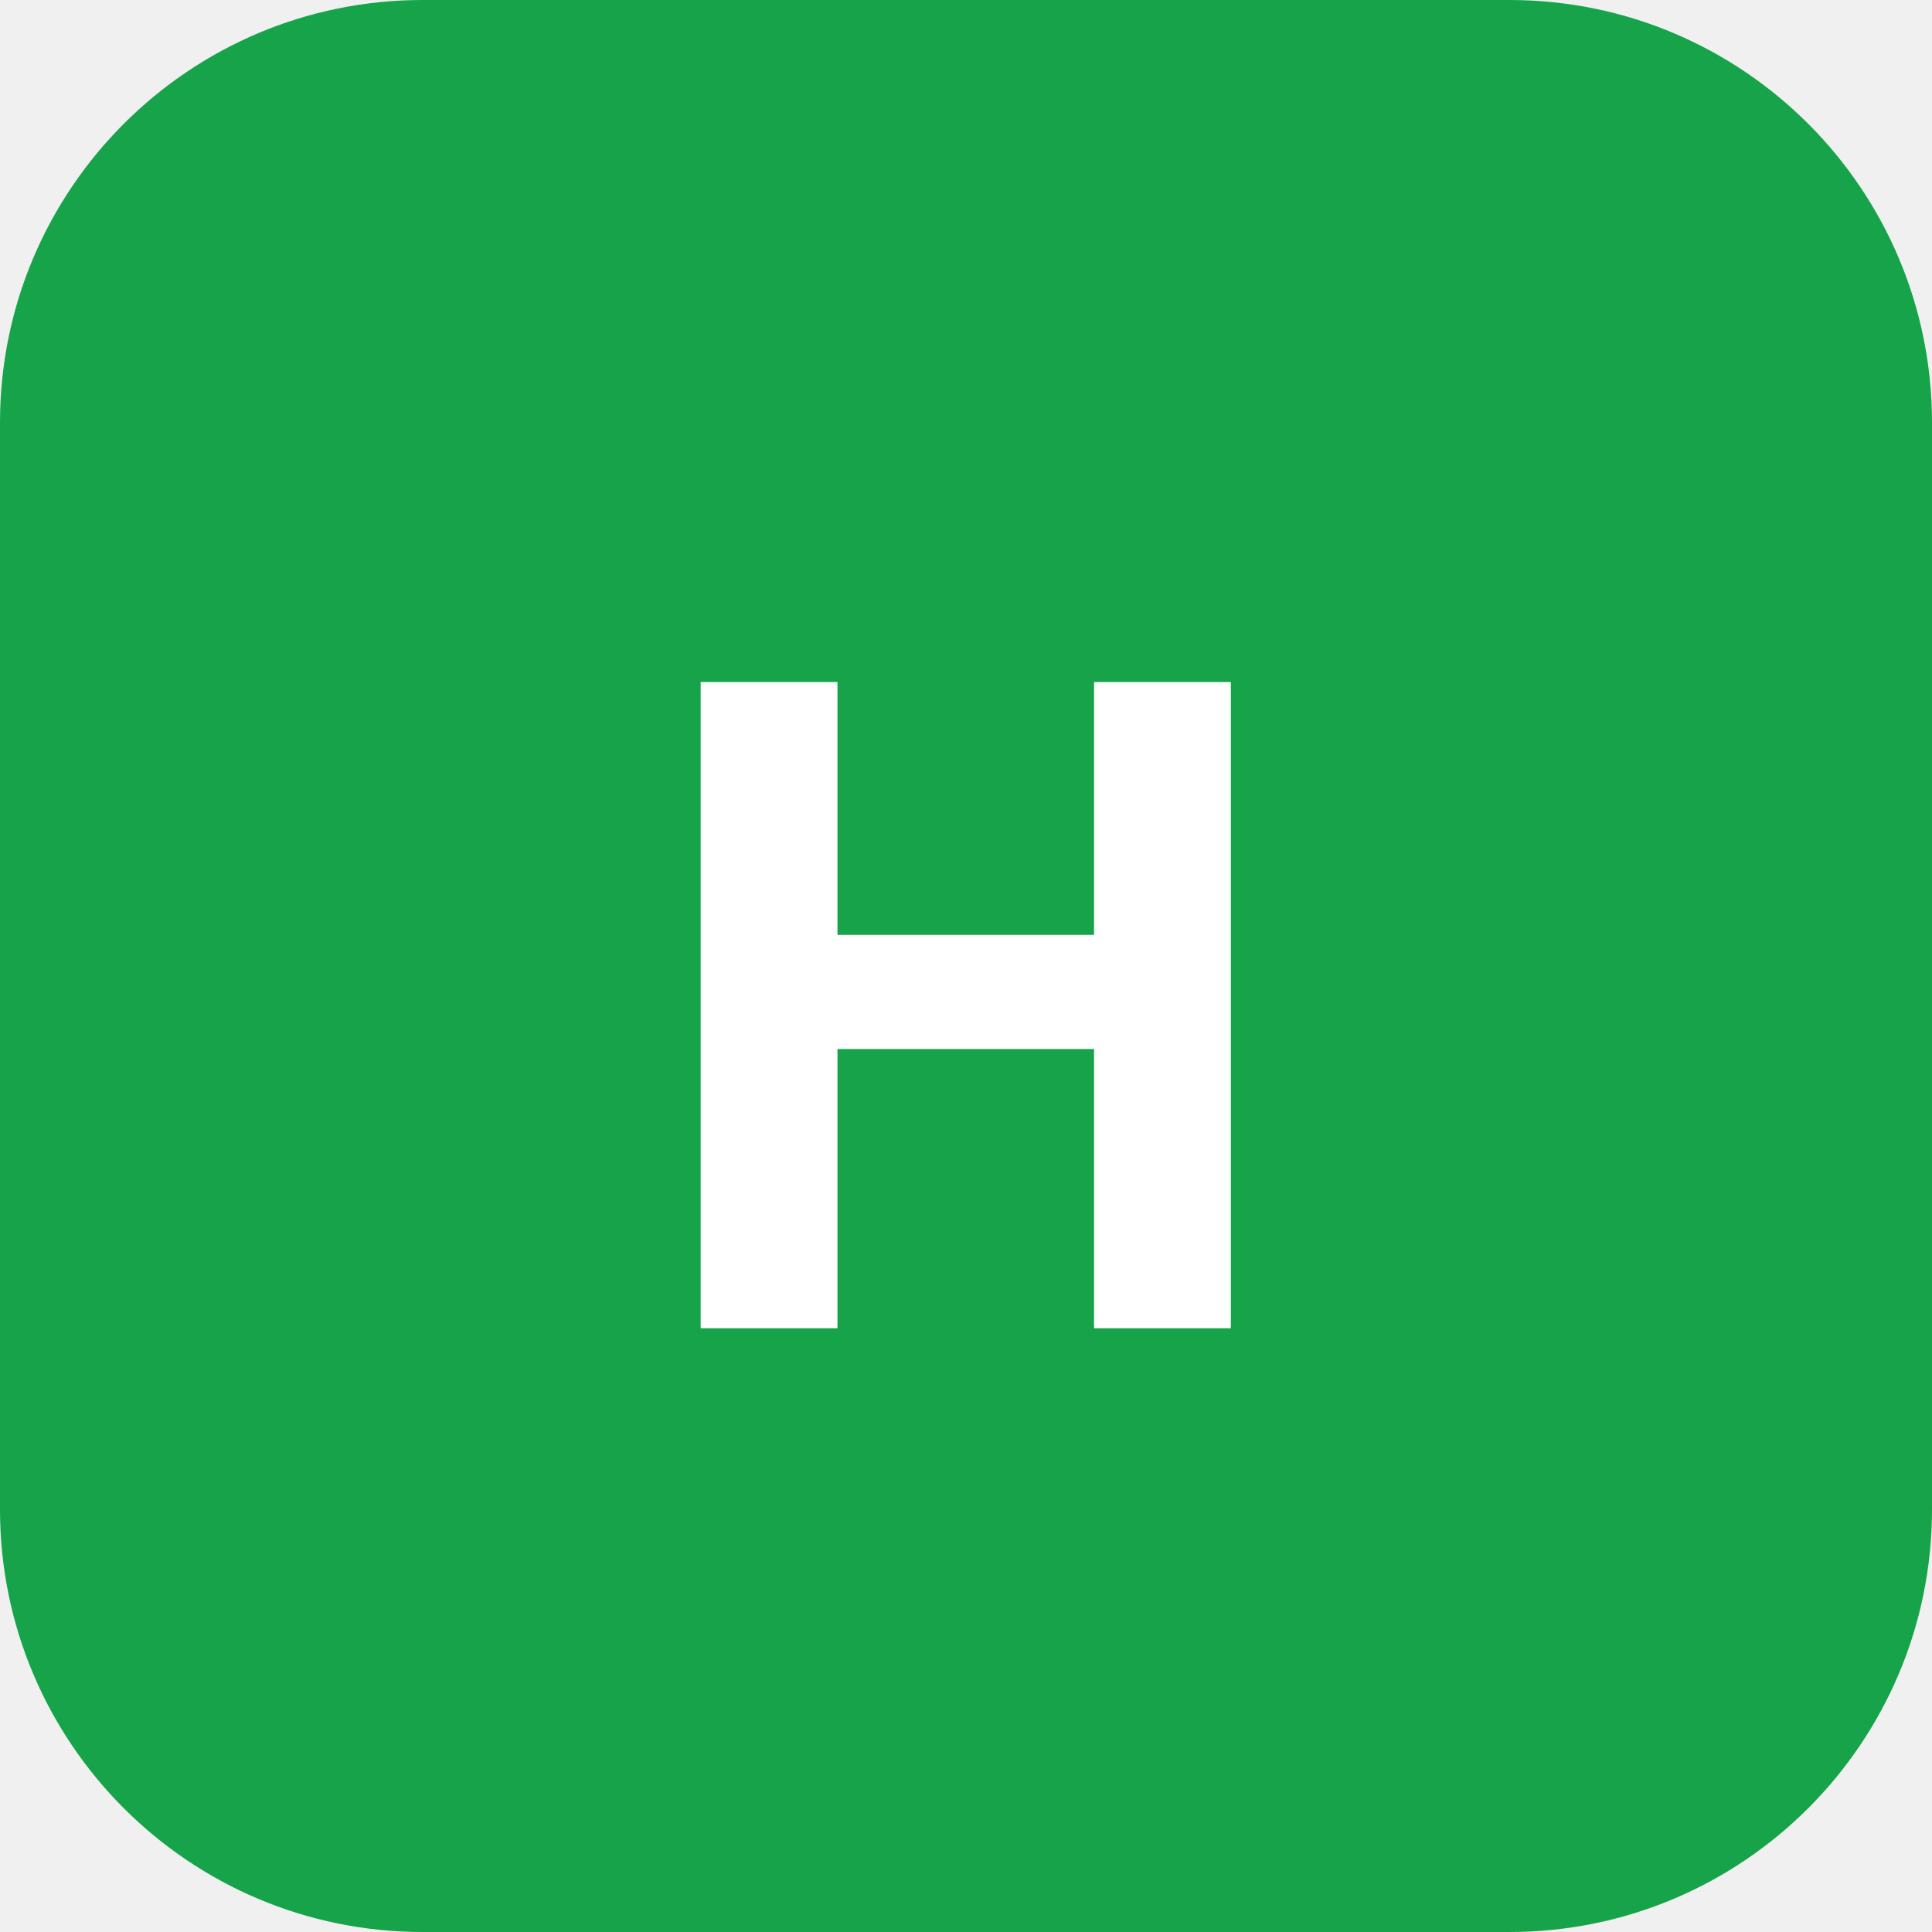
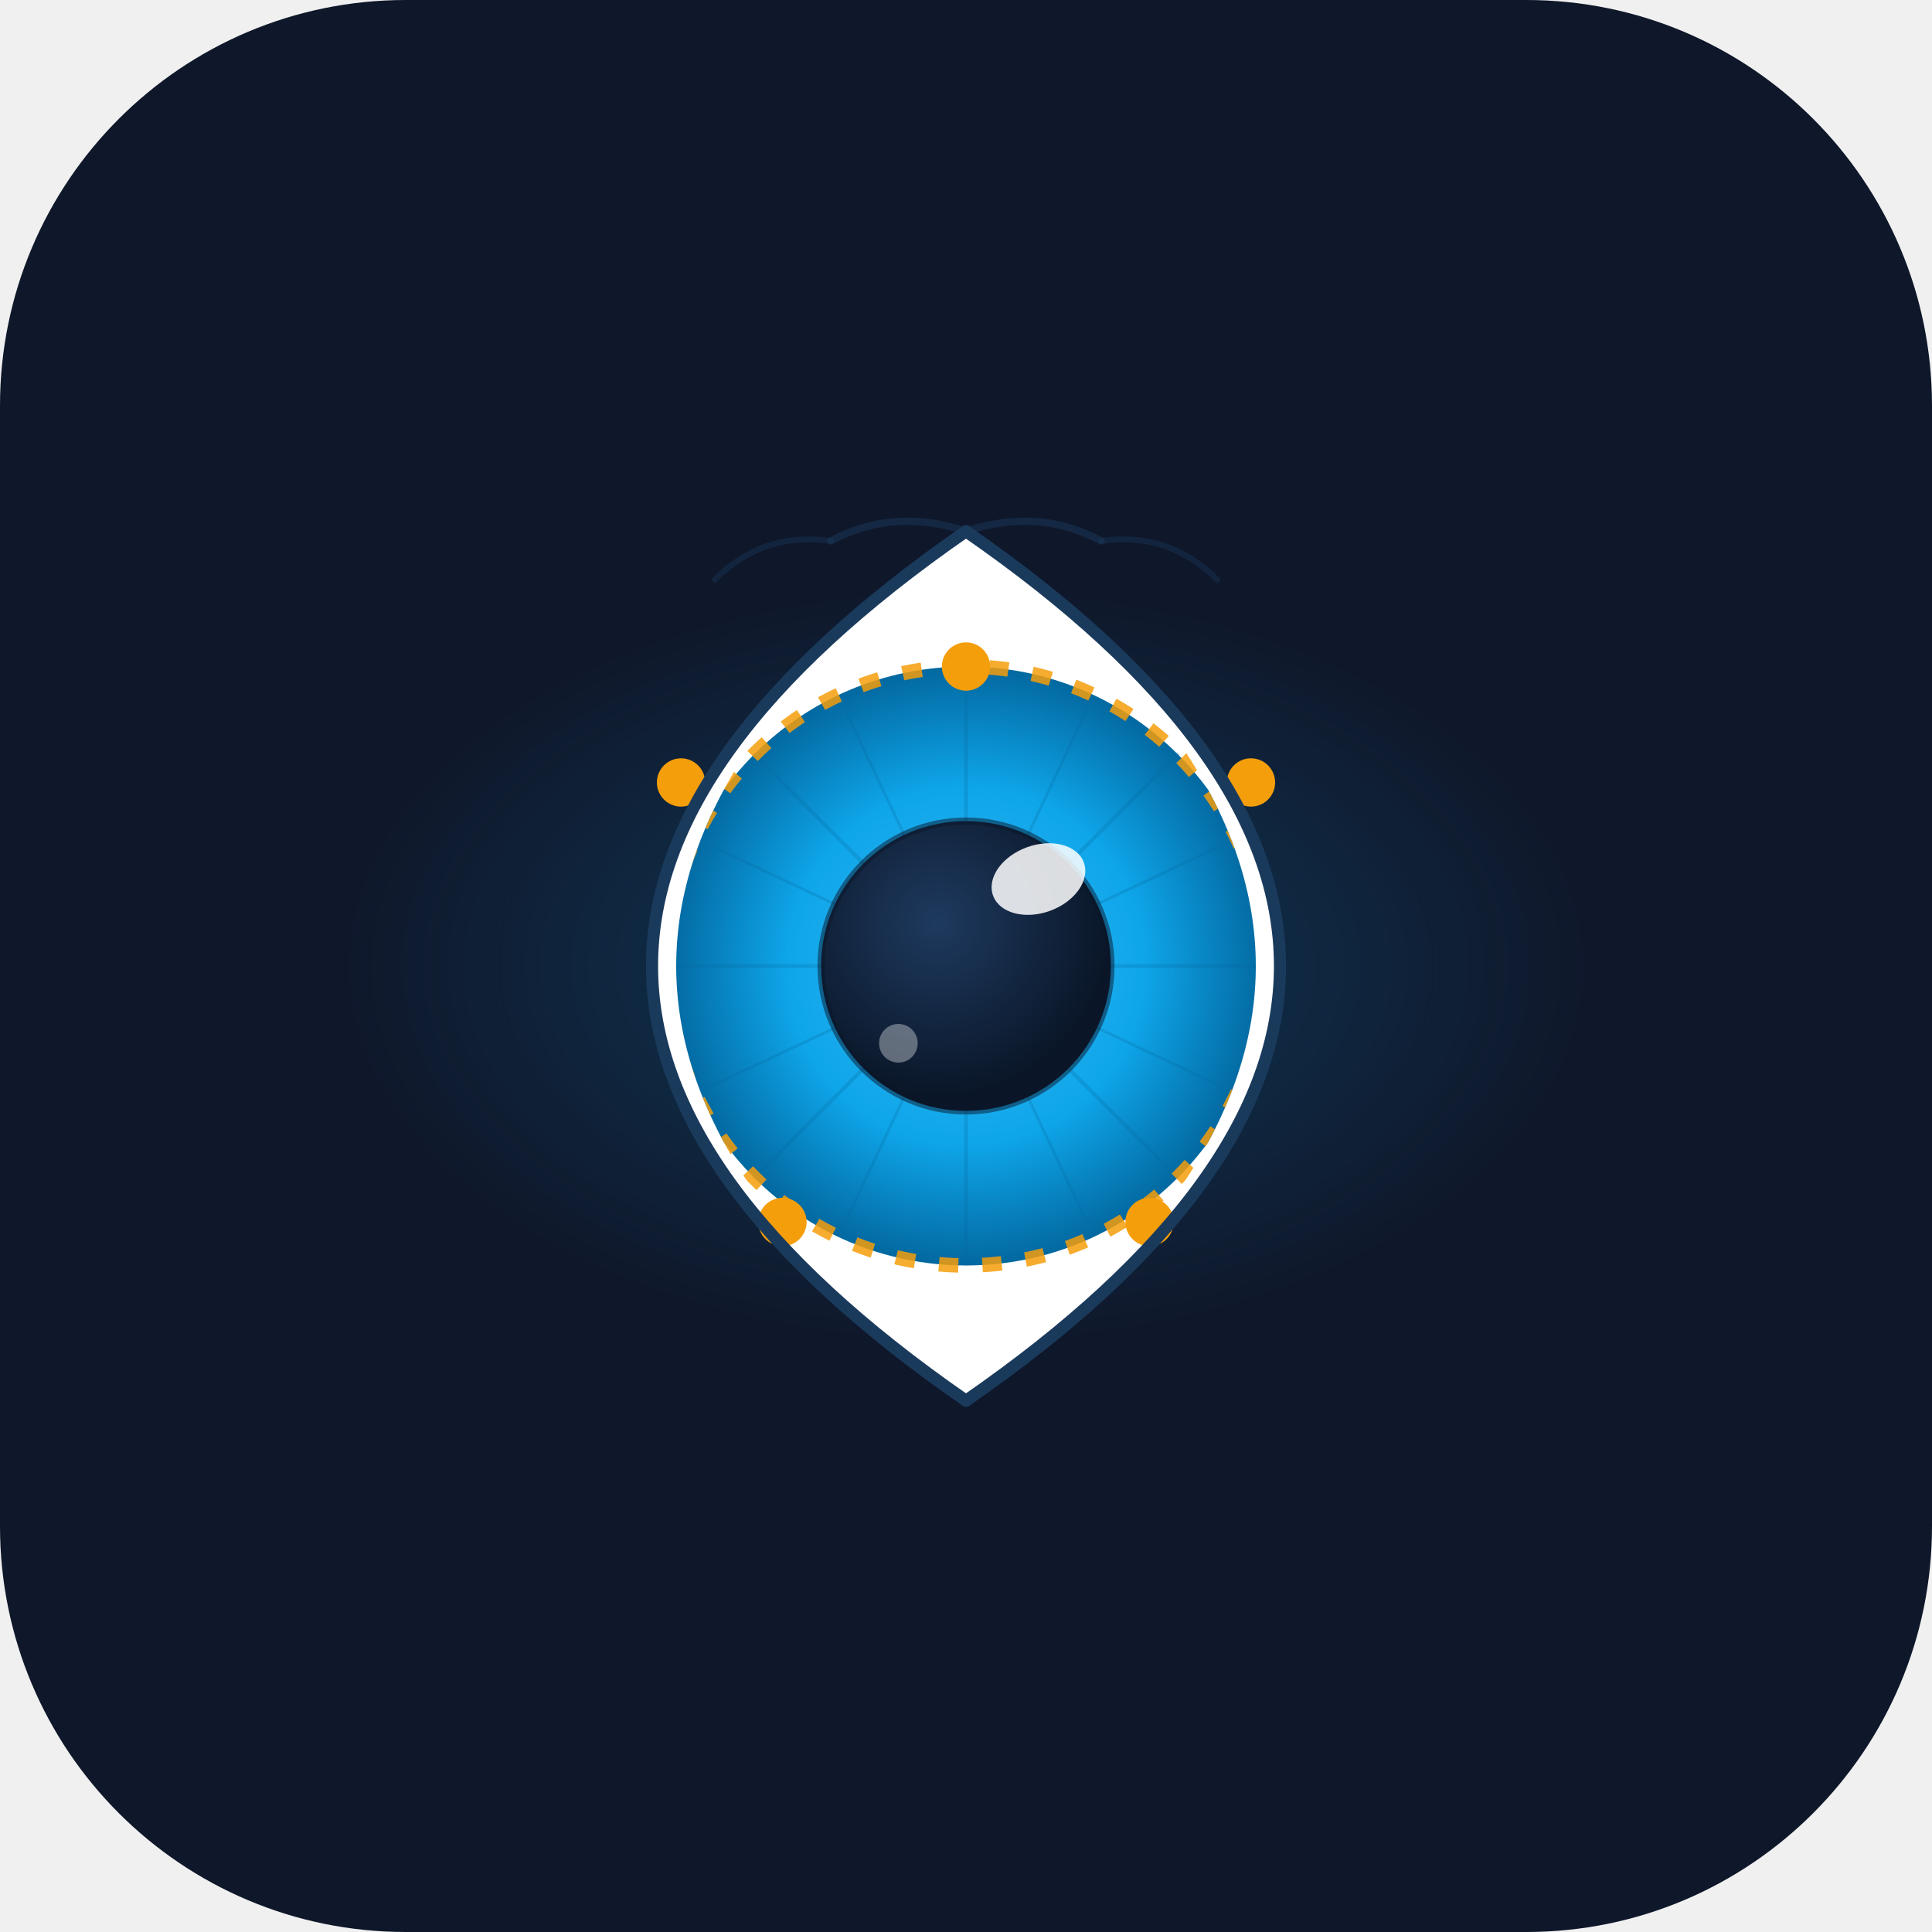
- <svg xmlns="http://www.w3.org/2000/svg" viewBox="0 0 32 32">
-   <rect width="32" height="32" rx="7" fill="#16a34a" />
-   <text x="16" y="22" text-anchor="middle" fill="#ffffff" font-family="system-ui,sans-serif" font-size="15" font-weight="700">H</text>
+ <svg xmlns="http://www.w3.org/2000/svg" viewBox="0 0 400 400" role="img">
+   <defs>
+     <radialGradient id="irisGrad" cx="50%" cy="50%" r="50%">
+       <stop offset="0%" stop-color="#38BDF8" />
+       <stop offset="60%" stop-color="#0EA5E9" />
+       <stop offset="100%" stop-color="#0369A1" />
+     </radialGradient>
+     <radialGradient id="pupilGrad" cx="40%" cy="35%" r="60%">
+       <stop offset="0%" stop-color="#1E3A5F" />
+       <stop offset="100%" stop-color="#0A1628" />
+     </radialGradient>
+     <radialGradient id="glowGrad" cx="50%" cy="50%" r="50%">
+       <stop offset="0%" stop-color="#0EA5E9" stop-opacity="0.25" />
+       <stop offset="100%" stop-color="#0EA5E9" stop-opacity="0" />
+     </radialGradient>
+     <clipPath id="eyeClip">
+       <path d="M200,110 Q320,200 200,290 Q80,200 200,110 Z" />
+     </clipPath>
+   </defs>
+   <rect width="400" height="400" rx="84" fill="#0F172A" />
+   <ellipse cx="200" cy="200" rx="130" ry="80" fill="url(#glowGrad)" />
+   <path d="M200,110 Q330,200 200,290 Q70,200 200,110 Z" fill="#FFFFFF" />
+   <path d="M200,110 Q330,200 200,290 Q70,200 200,110 Z" fill="none" stroke="#CBD5E1" stroke-width="1" />
+   <circle cx="200" cy="200" r="62" fill="url(#irisGrad)" clip-path="url(#eyeClip)" />
+   <g clip-path="url(#eyeClip)" opacity="0.25" stroke="#0369A1">
+     <line x1="200" y1="138" x2="200" y2="262" stroke-width="0.8" />
+     <line x1="138" y1="200" x2="262" y2="200" stroke-width="0.8" />
+     <line x1="156" y1="156" x2="244" y2="244" stroke-width="0.8" />
+     <line x1="244" y1="156" x2="156" y2="244" stroke-width="0.8" />
+     <line x1="147" y1="175" x2="253" y2="225" stroke-width="0.6" />
+     <line x1="175" y1="147" x2="225" y2="253" stroke-width="0.6" />
+     <line x1="253" y1="175" x2="147" y2="225" stroke-width="0.6" />
+     <line x1="225" y1="147" x2="175" y2="253" stroke-width="0.6" />
+   </g>
+   <circle cx="200" cy="200" r="62" fill="none" stroke="#F59E0B" stroke-width="3" stroke-dasharray="4 5" clip-path="url(#eyeClip)" opacity="0.85" />
+   <circle cx="200" cy="138" r="5" fill="#F59E0B" />
+   <circle cx="259" cy="162" r="5" fill="#F59E0B" />
+   <circle cx="238" cy="253" r="5" fill="#F59E0B" />
+   <circle cx="162" cy="253" r="5" fill="#F59E0B" />
+   <circle cx="141" cy="162" r="5" fill="#F59E0B" />
+   <circle cx="200" cy="200" r="30" fill="url(#pupilGrad)" clip-path="url(#eyeClip)" />
+   <circle cx="200" cy="200" r="30" fill="none" stroke="#0A1628" stroke-width="1.5" clip-path="url(#eyeClip)" opacity="0.5" />
+   <ellipse cx="215" cy="182" rx="10" ry="7" fill="#FFFFFF" opacity="0.85" transform="rotate(-20,215,182)" clip-path="url(#eyeClip)" />
+   <circle cx="186" cy="216" r="4" fill="#FFFFFF" opacity="0.35" clip-path="url(#eyeClip)" />
+   <path d="M200,110 Q330,200 200,290" fill="none" stroke="#1A3A5C" stroke-width="2.5" stroke-linecap="round" />
+   <path d="M200,110 Q70,200 200,290" fill="none" stroke="#1A3A5C" stroke-width="2.5" stroke-linecap="round" />
+   <path d="M200,110 Q215,105 228,112" fill="none" stroke="#1A3A5C" stroke-width="1.5" stroke-linecap="round" opacity="0.5" />
+   <path d="M200,110 Q185,105 172,112" fill="none" stroke="#1A3A5C" stroke-width="1.5" stroke-linecap="round" opacity="0.5" />
+   <path d="M228,112 Q242,110 252,120" fill="none" stroke="#1A3A5C" stroke-width="1.2" stroke-linecap="round" opacity="0.4" />
+   <path d="M172,112 Q158,110 148,120" fill="none" stroke="#1A3A5C" stroke-width="1.2" stroke-linecap="round" opacity="0.4" />
</svg>
